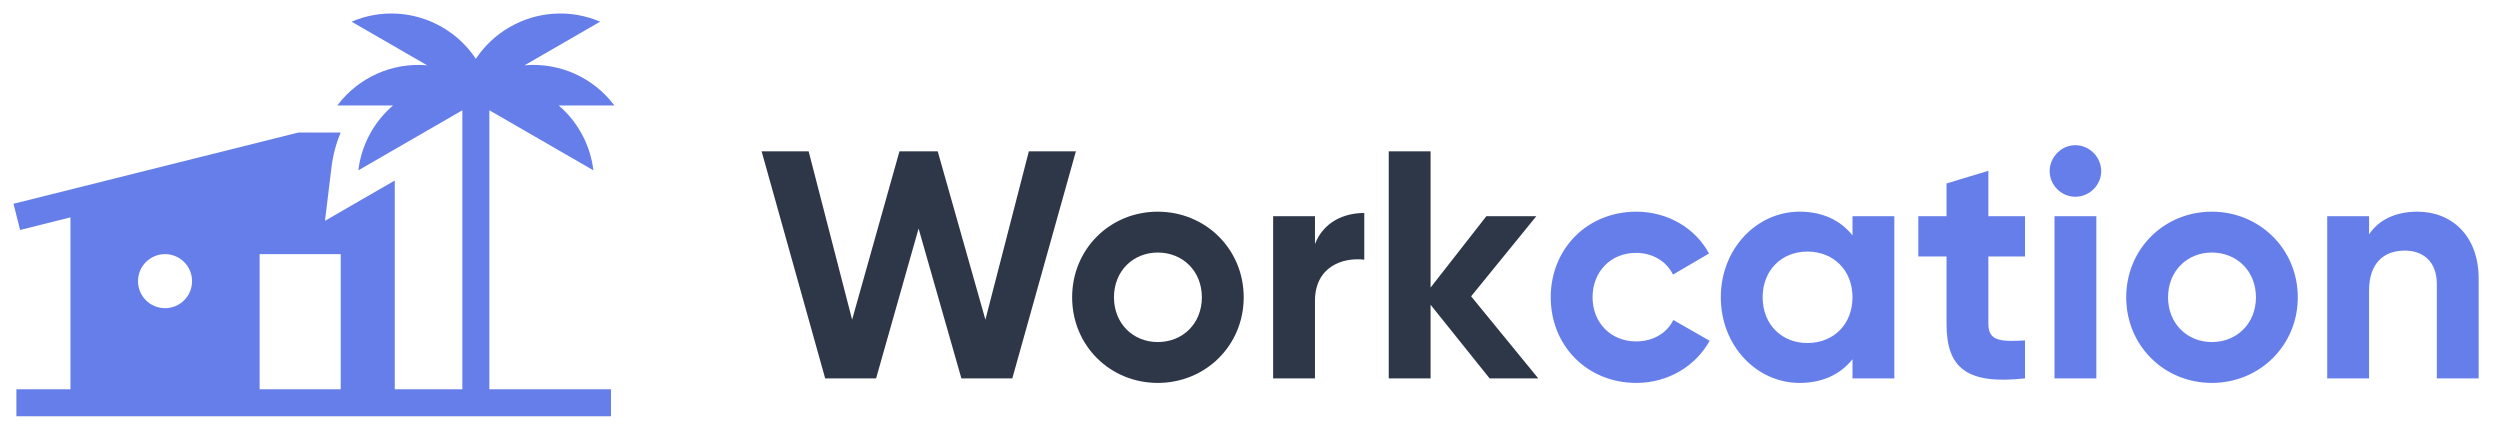
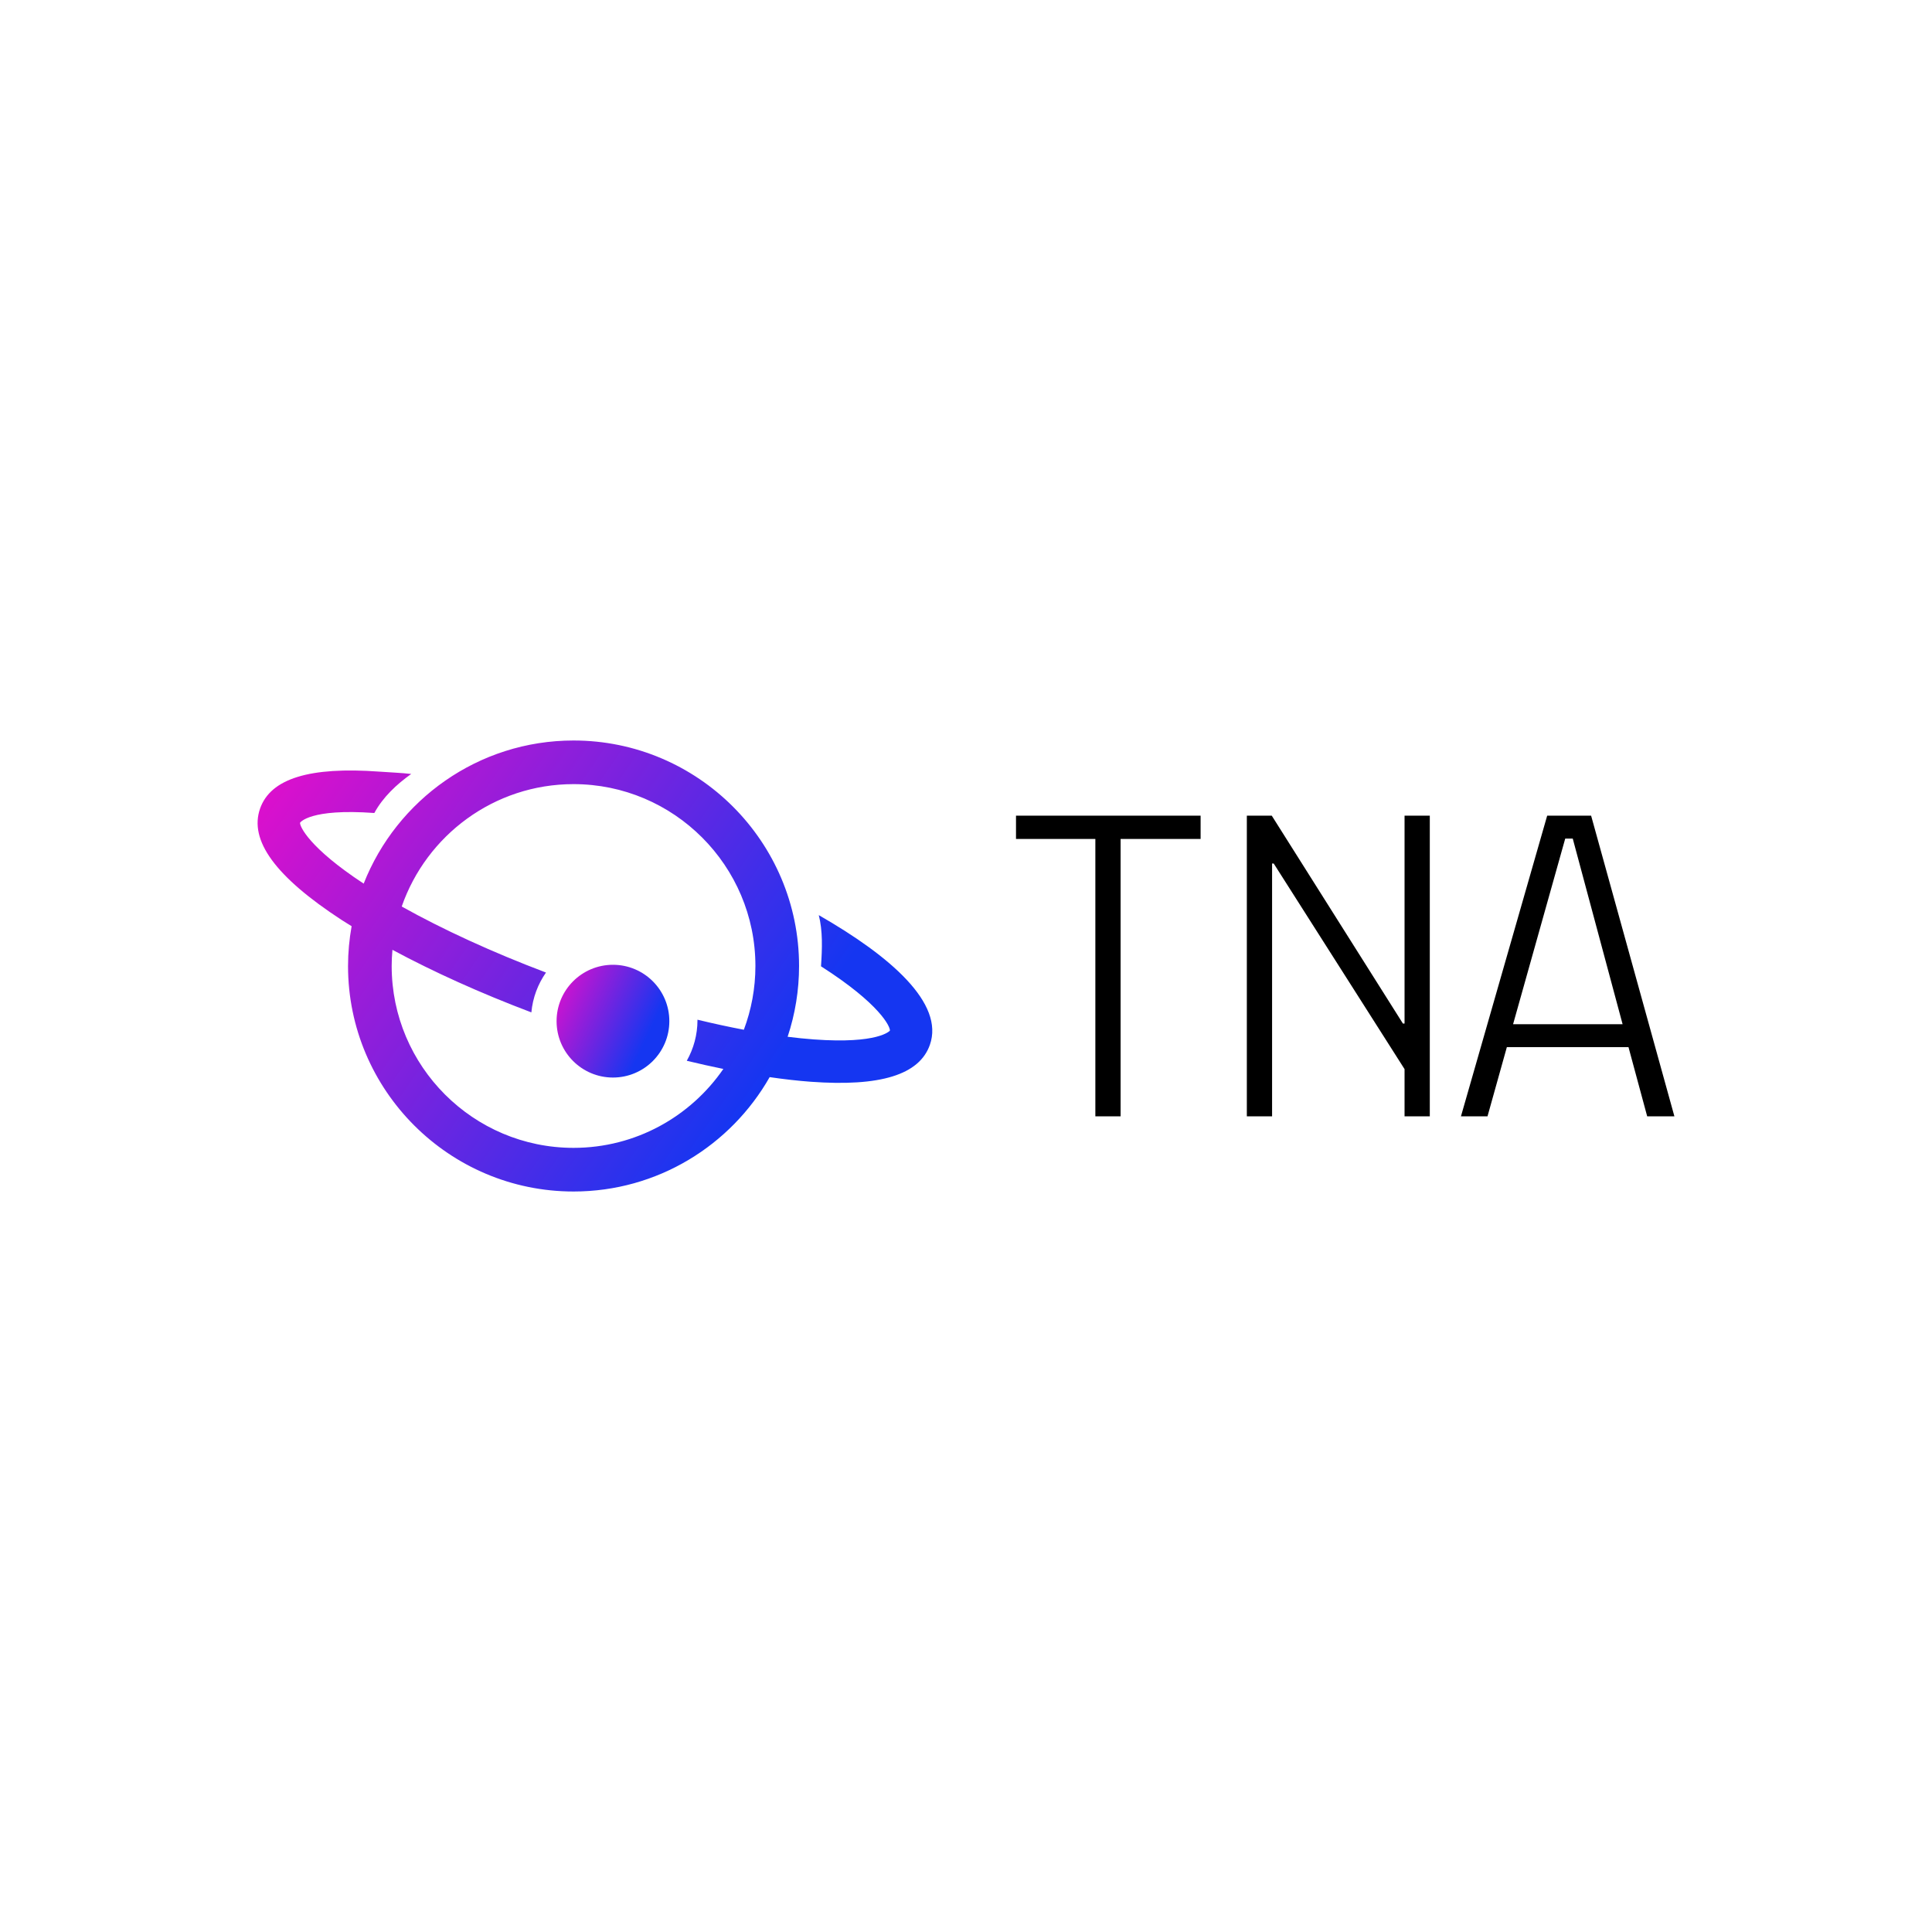
- <svg xmlns="http://www.w3.org/2000/svg" viewBox="0 0 185 32" fill="none">
-   <path d="M121.09 28.336c2.352 0 4.392-1.248 5.424-3.12l-2.688-1.536c-.48.984-1.512 1.584-2.76 1.584-1.848 0-3.216-1.368-3.216-3.264 0-1.92 1.368-3.288 3.216-3.288 1.224 0 2.256.624 2.736 1.608l2.664-1.56c-.984-1.848-3.024-3.096-5.376-3.096-3.648 0-6.336 2.76-6.336 6.336 0 3.576 2.688 6.336 6.336 6.336zM137.084 16v1.416c-.864-1.08-2.16-1.752-3.912-1.752-3.192 0-5.832 2.76-5.832 6.336 0 3.576 2.64 6.336 5.832 6.336 1.752 0 3.048-.672 3.912-1.752V28h3.096V16h-3.096zm-3.336 9.384c-1.896 0-3.312-1.368-3.312-3.384s1.416-3.384 3.312-3.384c1.92 0 3.336 1.368 3.336 3.384s-1.416 3.384-3.336 3.384zM149.851 18.976V16h-2.712v-3.36l-3.096.936V16h-2.088v2.976h2.088v4.992c0 3.24 1.464 4.512 5.808 4.032v-2.808c-1.776.096-2.712.072-2.712-1.224v-4.992h2.712zM153.57 14.56c1.056 0 1.92-.864 1.92-1.896s-.864-1.92-1.92-1.92c-1.032 0-1.896.888-1.896 1.92s.864 1.896 1.896 1.896zM152.034 28h3.096V16h-3.096v12zM163.676 28.336c3.528 0 6.36-2.76 6.36-6.336 0-3.576-2.832-6.336-6.36-6.336-3.528 0-6.336 2.76-6.336 6.336 0 3.576 2.808 6.336 6.336 6.336zm0-3.024c-1.824 0-3.24-1.368-3.24-3.312 0-1.944 1.416-3.312 3.24-3.312 1.848 0 3.264 1.368 3.264 3.312 0 1.944-1.416 3.312-3.264 3.312zM178.886 15.664c-1.608 0-2.856.6-3.576 1.68V16h-3.096v12h3.096v-6.48c0-2.088 1.128-2.976 2.64-2.976 1.392 0 2.376.84 2.376 2.472V28h3.096v-7.368c0-3.192-1.992-4.968-4.536-4.968z" fill="#667EEA" />
-   <path d="M61.063 28h3.768l3.144-11.088L71.143 28h3.768l4.704-16.8h-3.48L72.92 23.656 69.391 11.2H66.56l-3.504 12.456L59.84 11.2h-3.48L61.063 28zM85.674 28.336c3.528 0 6.36-2.76 6.36-6.336 0-3.576-2.832-6.336-6.36-6.336-3.528 0-6.336 2.76-6.336 6.336 0 3.576 2.808 6.336 6.336 6.336zm0-3.024c-1.824 0-3.24-1.368-3.24-3.312 0-1.944 1.416-3.312 3.24-3.312 1.848 0 3.264 1.368 3.264 3.312 0 1.944-1.416 3.312-3.264 3.312zM97.308 18.064V16h-3.096v12h3.096v-5.736c0-2.52 2.04-3.24 3.648-3.048V15.76c-1.512 0-3.024.672-3.648 2.304zM113.831 28l-4.968-6.072L113.687 16h-3.696l-4.128 5.28V11.2h-3.096V28h3.096v-5.448L110.231 28h3.6z" fill="#2D3748" />
-   <path fill-rule="evenodd" clip-rule="evenodd" d="M43.911 12.604L36.213 8.16v20.645h9v2h-44v-2h4v-12.72l-3.728.933L1 15.078l21.09-5.273h3.122a9.552 9.552 0 0 0-.68 2.559l-.483 3.975 5.164-2.982v15.448h5V8.161l-7.696 4.444a7.502 7.502 0 0 1 2.565-4.8h-4.12a7.489 7.489 0 0 1 6.646-2.973l-5.591-3.228a7.488 7.488 0 0 1 6.696.402c1.039.6 1.88 1.41 2.5 2.347a7.461 7.461 0 0 1 2.5-2.347 7.49 7.49 0 0 1 6.698-.402l-5.593 3.228a7.488 7.488 0 0 1 6.646 2.973h-4.12a7.498 7.498 0 0 1 2.567 4.8zM25.213 28.805v-10h-6v10h6zm-11-8a2 2 0 1 1-4 0 2 2 0 0 1 4 0z" fill="#667EEA" />
+ <svg xmlns="http://www.w3.org/2000/svg" data-v-fde0c5aa="" viewBox="0 0 300 300" class="iconLeft">
+   <defs data-v-fde0c5aa="" />
+   <rect data-v-fde0c5aa="" fill="transparent" x="0" y="0" width="3200px" height="300px" class="logo-background-square" />
+   <defs data-v-fde0c5aa="" />
+   <g data-v-fde0c5aa="" id="f01320be-d128-4253-8381-0eab2f43a180" fill="#000000" transform="matrix(5.09139,0,0,5.09139,154.3537,119.8844)">
+     <path d="M3.09 2.04L0.67 2.04L0.67 1.33L6.30 1.33L6.30 2.04L3.86 2.04L3.86 10.50L3.09 10.50L3.09 2.04ZM13.29 10.50L12.52 10.50L12.52 9.06L8.53 2.79L8.48 2.79L8.48 10.50L7.71 10.50L7.71 1.33L8.47 1.33L12.47 7.67L12.52 7.67L12.52 1.33L13.29 1.33L13.29 10.50ZM15.05 10.50L14.24 10.50L16.87 1.33L18.21 1.33L20.75 10.50L19.92 10.50L19.35 8.39L15.64 8.39L15.05 10.50ZM15.83 7.69L19.17 7.69L17.65 2.03L17.42 2.03L15.83 7.69Z" />
+   </g>
+   <defs data-v-fde0c5aa="">
+     <linearGradient data-v-fde0c5aa="" gradientTransform="rotate(25)" id="187c371f-78ca-4b0b-8827-04389ff0e7e4" x1="0%" y1="0%" x2="100%" y2="0%">
+       <stop data-v-fde0c5aa="" offset="0%" stop-color="#E90DCA" stop-opacity="1" />
+       <stop data-v-fde0c5aa="" offset="100%" stop-color="#1536F1" stop-opacity="1" />
+     </linearGradient>
+   </defs>
+   <g data-v-fde0c5aa="" id="1b8d7560-b3df-49da-9882-5c14a2edcc9f" stroke="none" fill="url(#187c371f-78ca-4b0b-8827-04389ff0e7e4)" transform="matrix(1.047663,0,0,1.047663,39.99921,114.984)">
+     <path d="M83.175 25.884c.597 2.327.511 4.935.331 7.584 8.77 5.6 10.276 8.98 10.213 9.534-.013.02-1.678 2.005-11.28 1.303a75.363 75.363 0 0 1-3.88-.392 33.254 33.254 0 0 0 1.695-10.489C80.254 14.993 65.26 0 46.829 0 32.708 0 20.612 8.807 15.724 21.213c-8.06-5.29-9.491-8.485-9.431-9.023.013-.021 1.417-2.143 11.008-1.444 1.285-2.369 3.343-4.278 5.468-5.786-1.348-.16-3.309-.243-4.732-.347C7.714 3.858 1.936 5.644.372 10.075c-1.67 4.73 2.283 10.134 12.085 16.525.473.308.985.616 1.479.925a33.432 33.432 0 0 0-.532 5.898c0 18.43 14.994 33.423 33.425 33.423 12.443 0 23.313-6.84 29.066-16.952 2.139.312 4.178.544 6.083.685 10.321.753 16.098-1.031 17.662-5.464 2.174-6.149-5.789-13.115-16.465-19.231zM46.829 60.377c-14.864 0-26.956-12.089-26.956-26.954 0-.809.042-1.608.113-2.399 6.032 3.25 13.04 6.419 20.591 9.274.203-2.183.975-4.2 2.167-5.905-7.947-3.009-15.278-6.372-21.383-9.786 3.662-10.545 13.691-18.14 25.467-18.14 14.862 0 26.956 12.092 26.956 26.955 0 3.325-.609 6.508-1.714 9.45-2.212-.42-4.51-.918-6.875-1.49l.002.059c0 2.189-.579 4.243-1.585 6.029 1.847.447 3.655.849 5.421 1.21-4.864 7.06-13.002 11.697-22.204 11.697z" />
+     <circle cx="52.67" cy="41.599" r="8.356" />
+   </g>
</svg>
